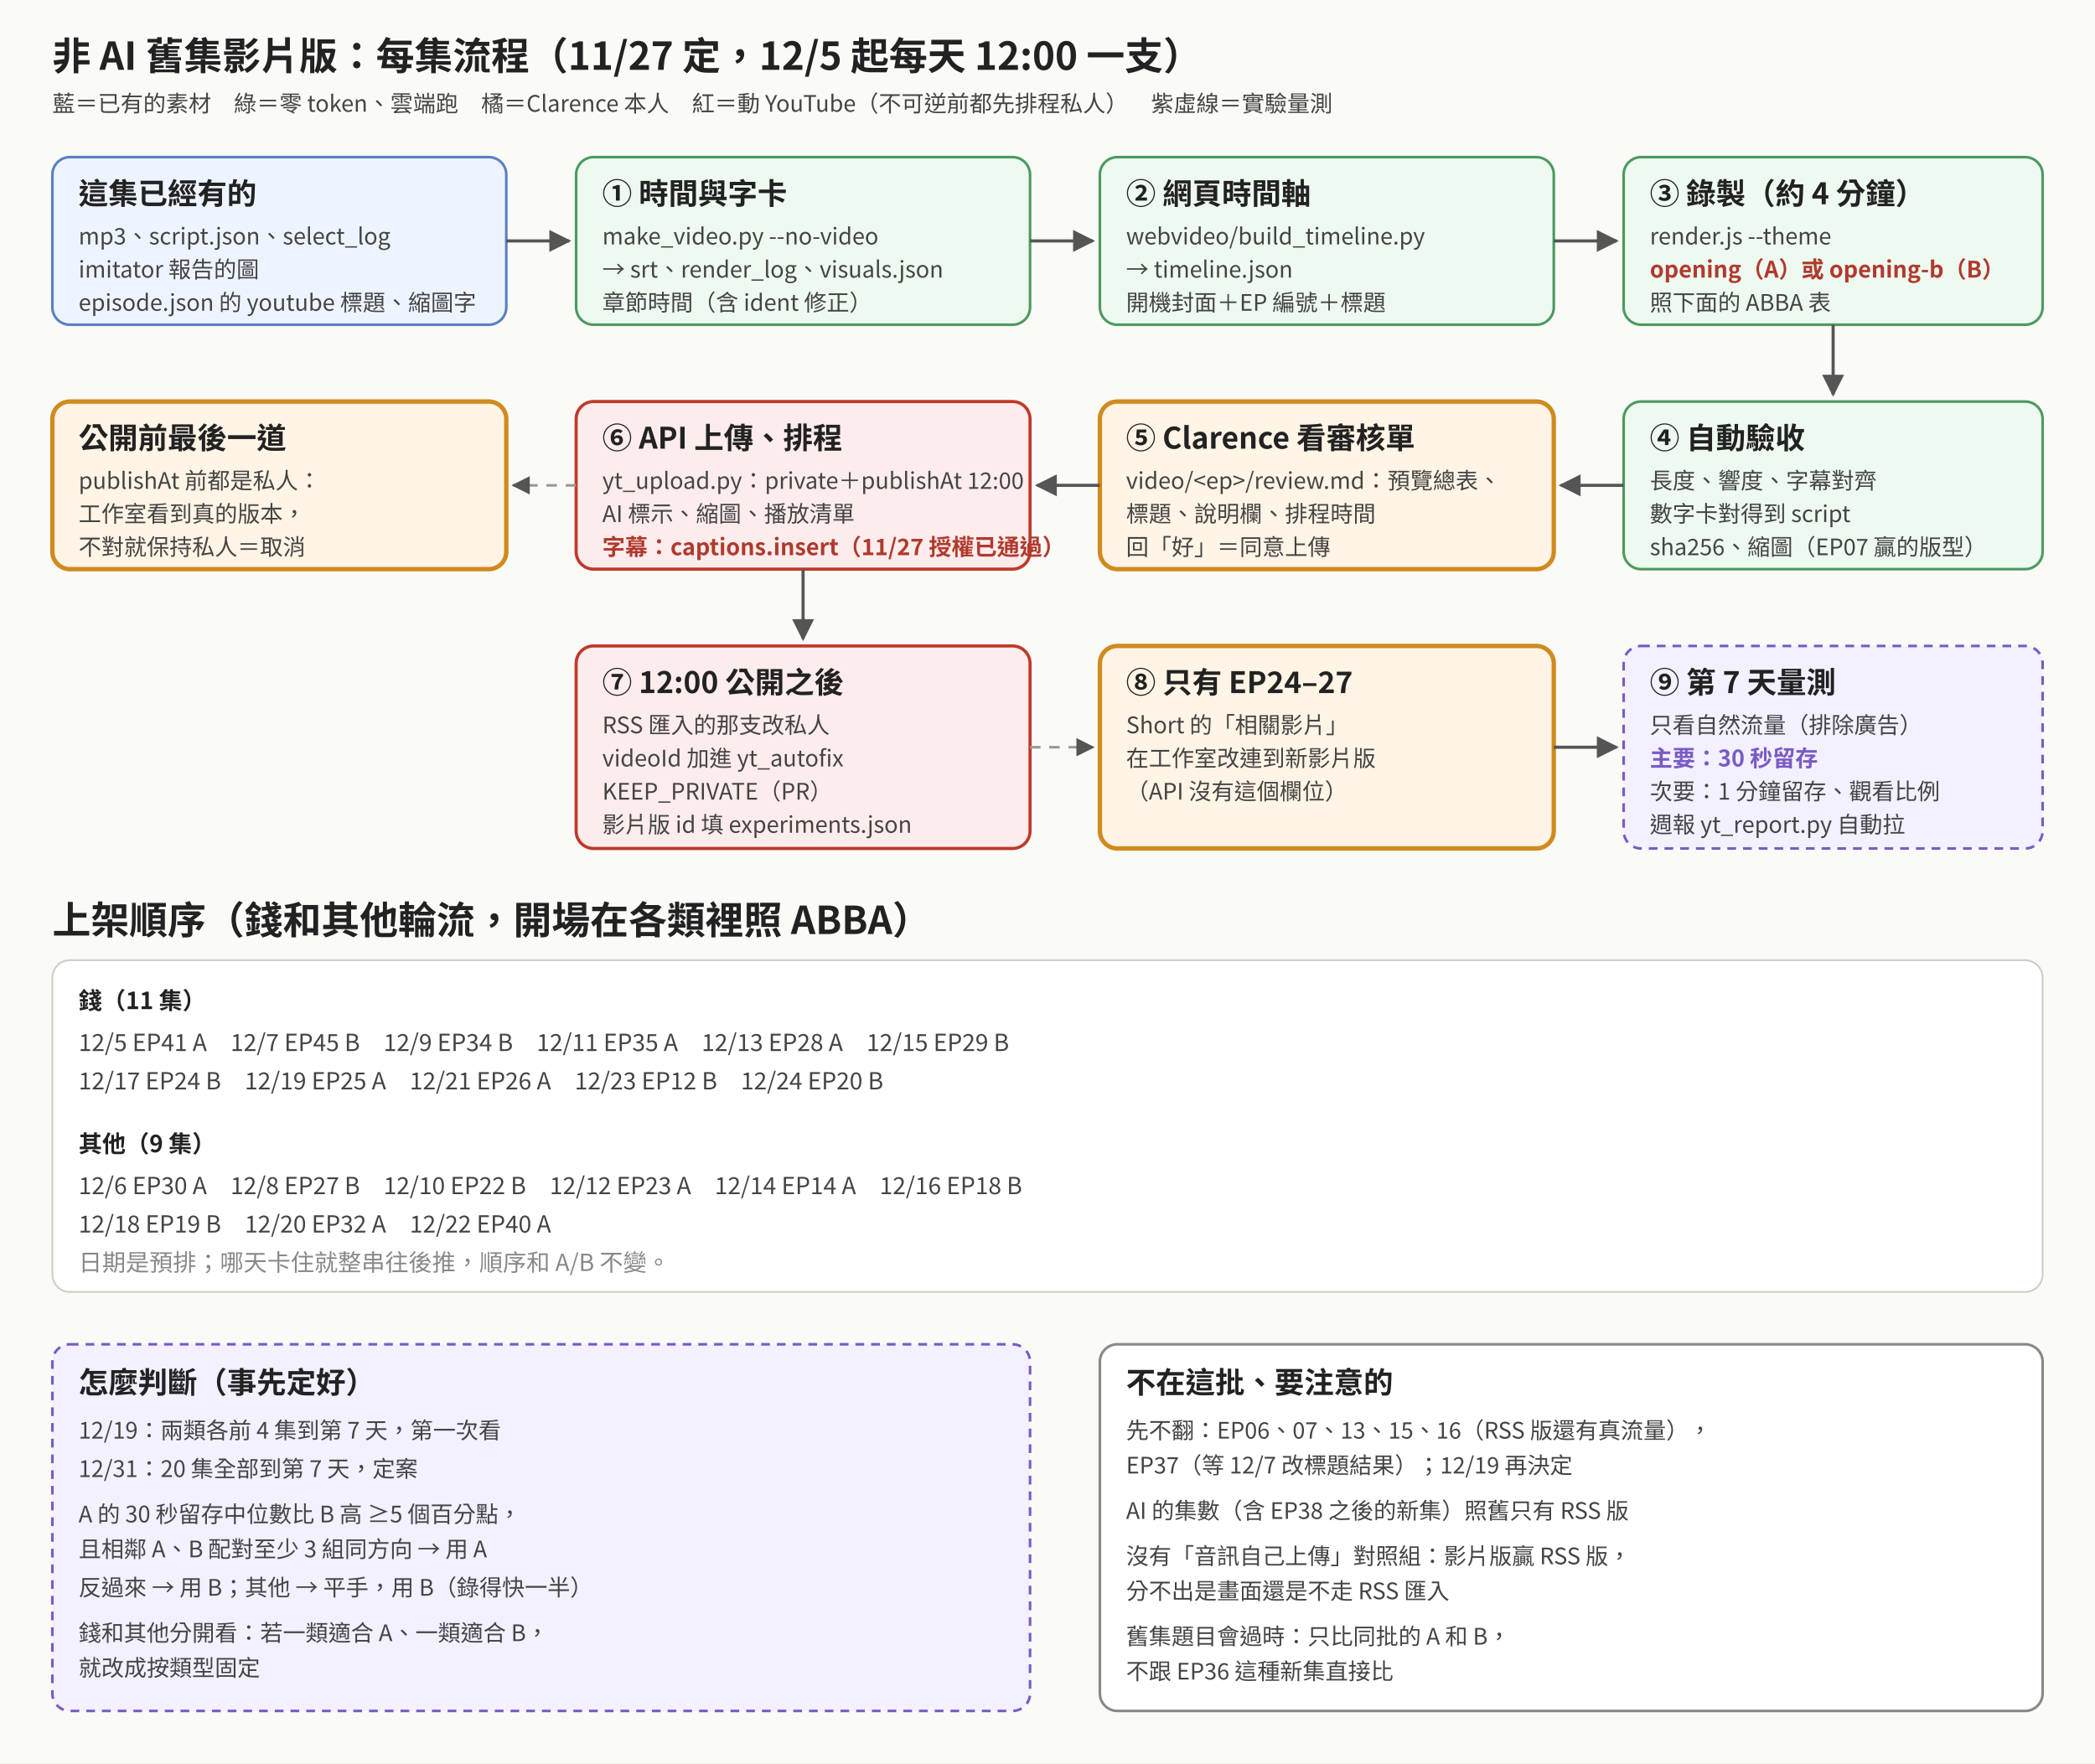
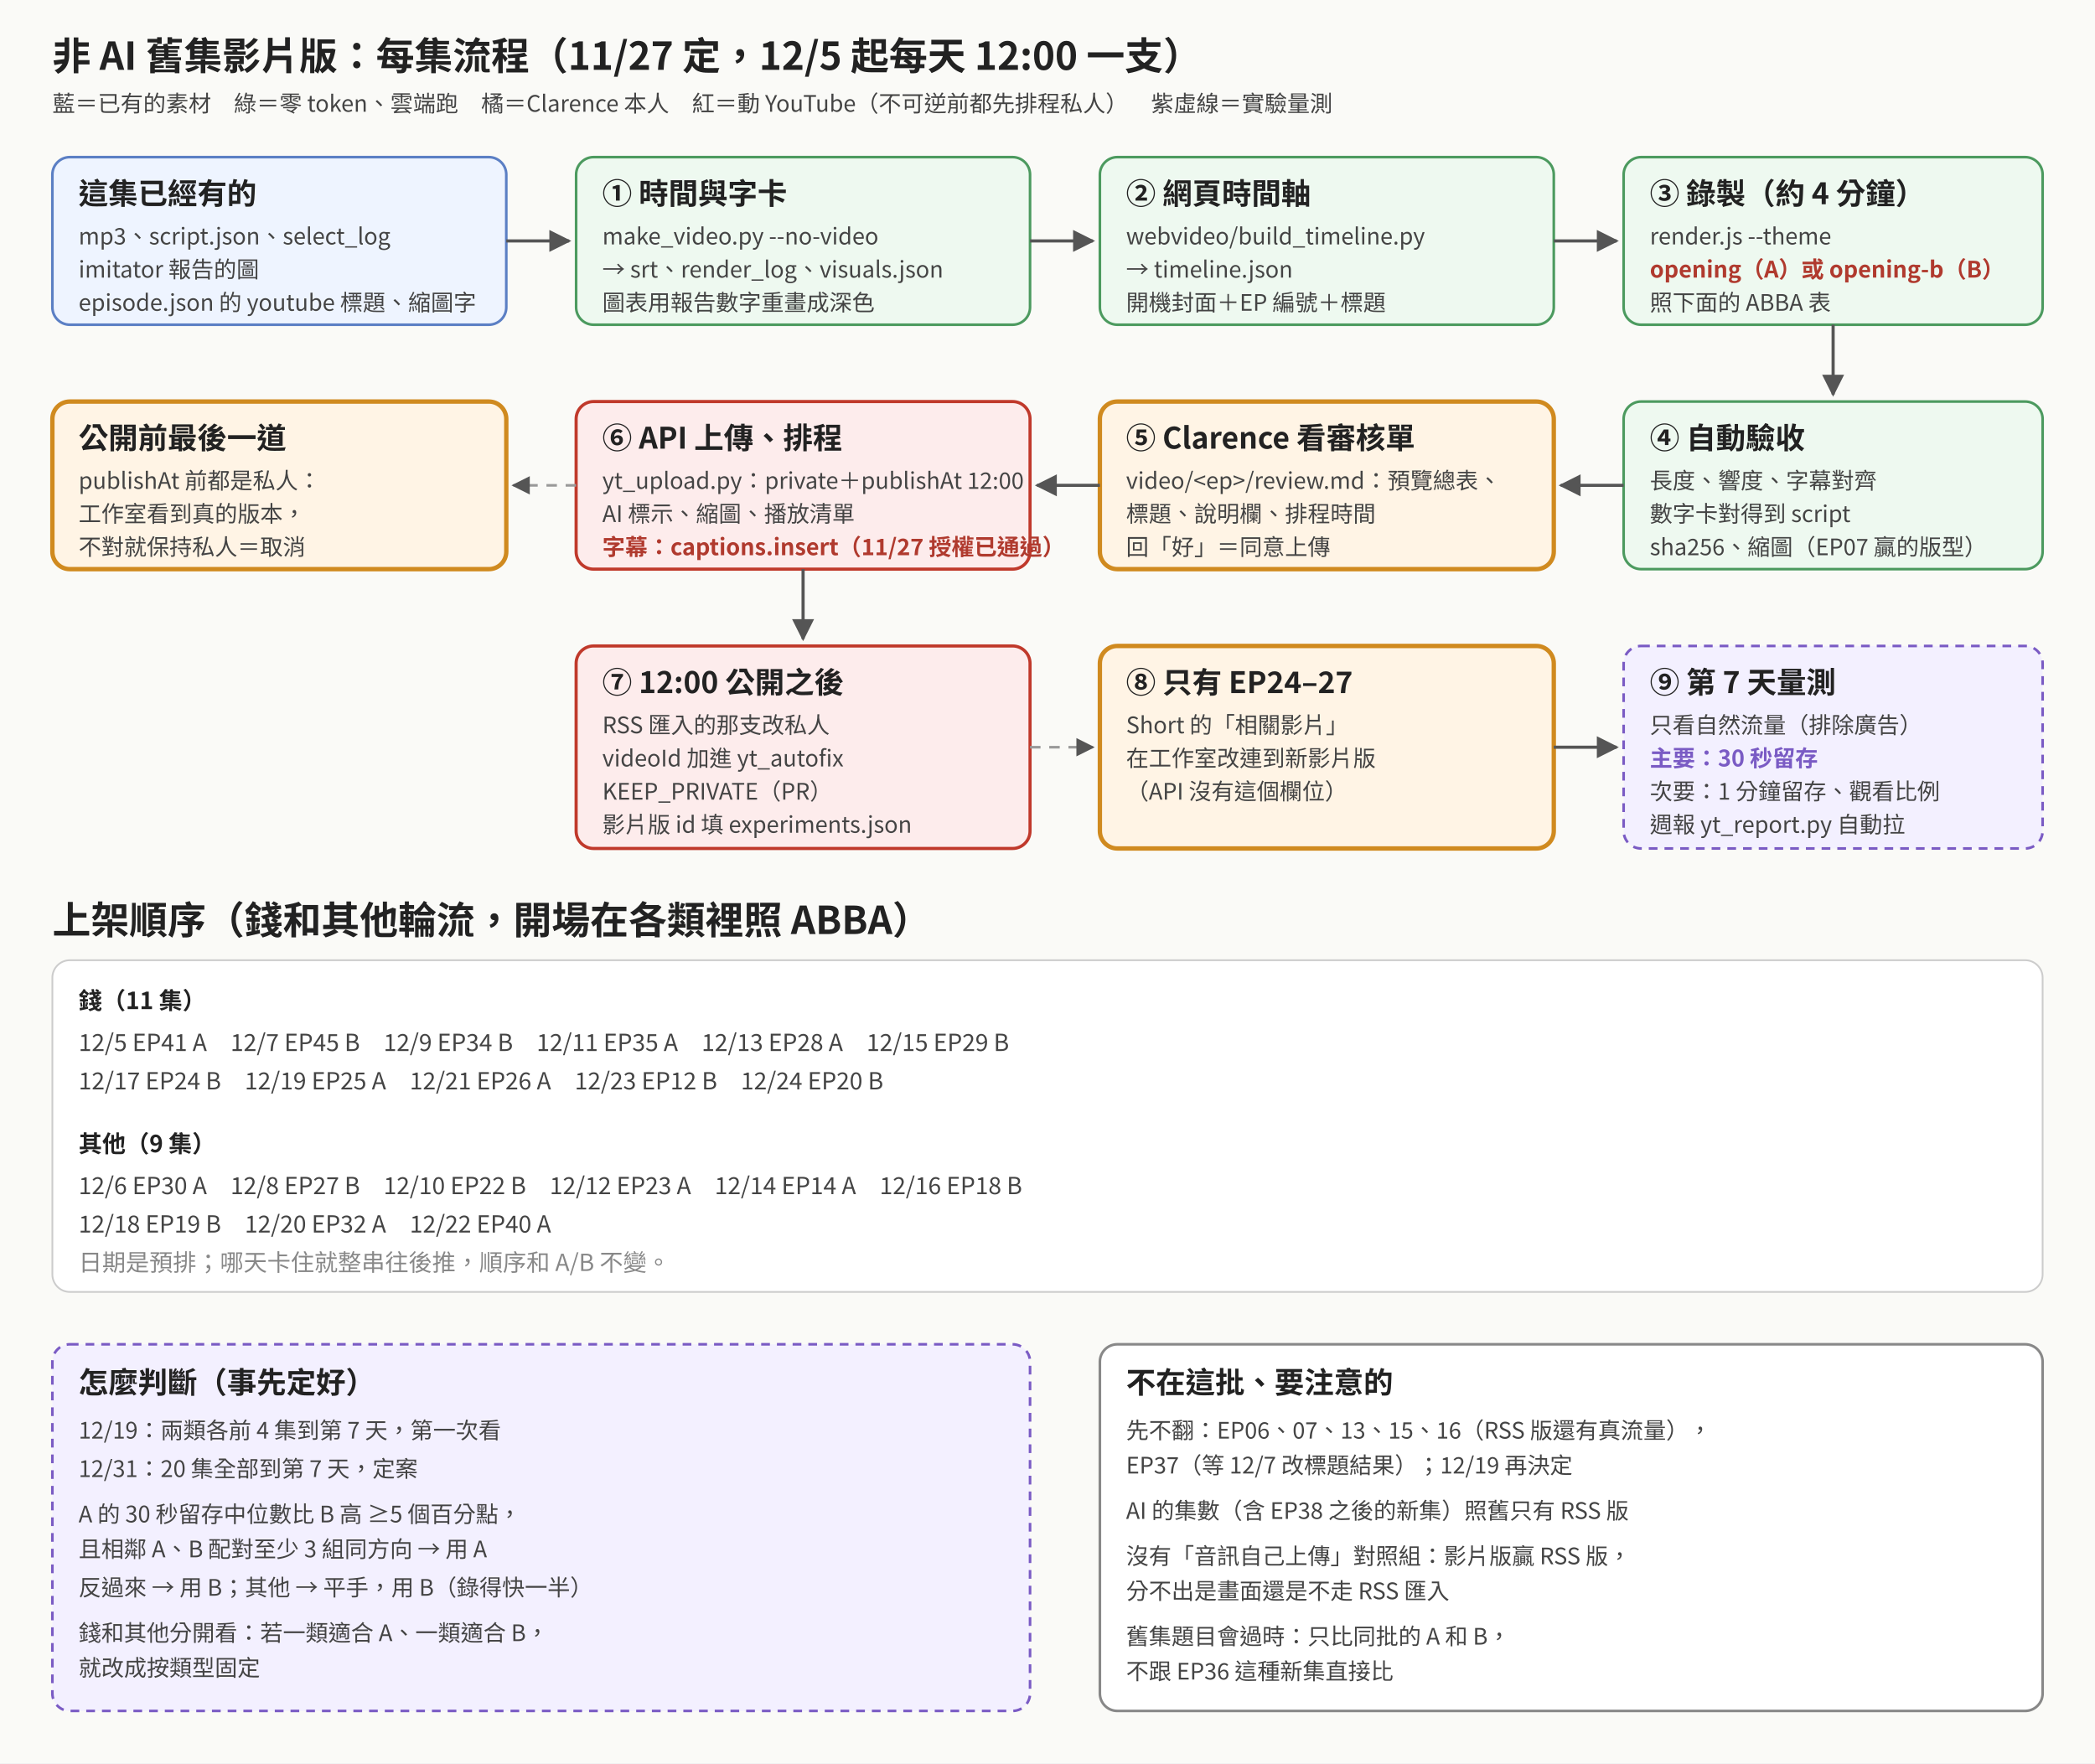
<svg xmlns="http://www.w3.org/2000/svg" width="1200" height="1010" viewBox="0 0 1200 1010" font-family="Noto Sans TC, Noto Sans CJK TC, sans-serif">
  <defs>
    <marker id="a" viewBox="0 0 10 10" refX="9" refY="5" markerWidth="7" markerHeight="7" orient="auto">
      <path d="M0,0 L10,5 L0,10 z" fill="#555" />
    </marker>
    <style>
      .box{fill:#fff;stroke:#888;stroke-width:1.5}
      .src{fill:#eef4ff;stroke:#5b7fc4}
      .free{fill:#eef9f0;stroke:#4c9a5f}
      .me{fill:#fff4e5;stroke:#d08a1f;stroke-width:2.5}
      .yt{fill:#fdecec;stroke:#c0392b;stroke-width:1.8}
      .exp{fill:#f3f0ff;stroke:#7a5bc4;stroke-width:1.5;stroke-dasharray:5 4}
      .t{font-size:17px;font-weight:700;fill:#222}
      .s{font-size:13px;fill:#444}
      .x{font-size:13px;fill:#b03a2e;font-weight:700}
      .p{font-size:13px;fill:#7a5bc4;font-weight:700}
      .ln{stroke:#555;stroke-width:1.8;fill:none;marker-end:url(#a)}
      .dash{stroke:#999;stroke-width:1.5;fill:none;stroke-dasharray:6 5;marker-end:url(#a)}
      .h{font-size:22px;font-weight:700;fill:#222}
    </style>
  </defs>
  <rect width="1200" height="1010" fill="#fafaf7" />
  <text x="30" y="40" class="h">非 AI 舊集影片版：每集流程（11/27 定，12/5 起每天 12:00 一支）</text>
  <text x="30" y="64" class="s">藍＝已有的素材　綠＝零 token、雲端跑　橘＝Clarence 本人　紅＝動 YouTube（不可逆前都先排程私人）　紫虛線＝實驗量測</text>
  <rect x="30" y="90" width="260" height="96" rx="10" class="box src" />
  <text x="45" y="117" class="t">這集已經有的</text>
  <text x="45" y="140" class="s">mp3、script.json、select_log</text>
  <text x="45" y="159" class="s">imitator 報告的圖</text>
  <text x="45" y="178" class="s">episode.json 的 youtube 標題、縮圖字</text>
  <rect x="330" y="90" width="260" height="96" rx="10" class="box free" />
  <text x="345" y="117" class="t">① 時間與字卡</text>
  <text x="345" y="140" class="s">make_video.py --no-video</text>
  <text x="345" y="159" class="s">→ srt、render_log、visuals.json</text>
-   <text x="345" y="178" class="s">章節時間（含 ident 修正）</text>
+   <text x="345" y="178" class="s">圖表用報告數字重畫成深色</text>
  <rect x="630" y="90" width="260" height="96" rx="10" class="box free" />
  <text x="645" y="117" class="t">② 網頁時間軸</text>
  <text x="645" y="140" class="s">webvideo/build_timeline.py</text>
  <text x="645" y="159" class="s">→ timeline.json</text>
  <text x="645" y="178" class="s">開機封面＋EP 編號＋標題</text>
  <rect x="930" y="90" width="240" height="96" rx="10" class="box free" />
  <text x="945" y="117" class="t">③ 錄製（約 4 分鐘）</text>
  <text x="945" y="140" class="s">render.js --theme</text>
  <text x="945" y="159" class="x">opening（A）或 opening-b（B）</text>
  <text x="945" y="178" class="s">照下面的 ABBA 表</text>
  <path d="M290,138 L326,138" class="ln" />
  <path d="M590,138 L626,138" class="ln" />
  <path d="M890,138 L926,138" class="ln" />
  <rect x="930" y="230" width="240" height="96" rx="10" class="box free" />
  <text x="945" y="257" class="t">④ 自動驗收</text>
  <text x="945" y="280" class="s">長度、響度、字幕對齊</text>
  <text x="945" y="299" class="s">數字卡對得到 script</text>
  <text x="945" y="318" class="s">sha256、縮圖（EP07 贏的版型）</text>
  <path d="M1050,186 L1050,226" class="ln" />
  <rect x="630" y="230" width="260" height="96" rx="10" class="box me" />
  <text x="645" y="257" class="t">⑤ Clarence 看審核單</text>
  <text x="645" y="280" class="s">video/&lt;ep&gt;/review.md：預覽總表、</text>
  <text x="645" y="299" class="s">標題、說明欄、排程時間</text>
  <text x="645" y="318" class="s">回「好」＝同意上傳</text>
  <path d="M930,278 L894,278" class="ln" />
  <rect x="330" y="230" width="260" height="96" rx="10" class="box yt" />
  <text x="345" y="257" class="t">⑥ API 上傳、排程</text>
  <text x="345" y="280" class="s">yt_upload.py：private＋publishAt 12:00</text>
  <text x="345" y="299" class="s">AI 標示、縮圖、播放清單</text>
  <text x="345" y="318" class="x">字幕：captions.insert（11/27 授權已通過）</text>
  <path d="M630,278 L594,278" class="ln" />
  <rect x="30" y="230" width="260" height="96" rx="10" class="box me" />
  <text x="45" y="257" class="t">公開前最後一道</text>
  <text x="45" y="280" class="s">publishAt 前都是私人：</text>
  <text x="45" y="299" class="s">工作室看到真的版本，</text>
  <text x="45" y="318" class="s">不對就保持私人＝取消</text>
  <path d="M330,278 L294,278" class="dash" />
  <rect x="330" y="370" width="260" height="116" rx="10" class="box yt" />
  <text x="345" y="397" class="t">⑦ 12:00 公開之後</text>
  <text x="345" y="420" class="s">RSS 匯入的那支改私人</text>
  <text x="345" y="439" class="s">videoId 加進 yt_autofix</text>
  <text x="345" y="458" class="s">KEEP_PRIVATE（PR）</text>
  <text x="345" y="477" class="s">影片版 id 填 experiments.json</text>
  <path d="M460,326 L460,366" class="ln" />
  <rect x="630" y="370" width="260" height="116" rx="10" class="box me" />
  <text x="645" y="397" class="t">⑧ 只有 EP24–27</text>
  <text x="645" y="420" class="s">Short 的「相關影片」</text>
  <text x="645" y="439" class="s">在工作室改連到新影片版</text>
  <text x="645" y="458" class="s">（API 沒有這個欄位）</text>
  <path d="M590,428 L626,428" class="dash" />
  <rect x="930" y="370" width="240" height="116" rx="10" class="box exp" />
  <text x="945" y="397" class="t">⑨ 第 7 天量測</text>
  <text x="945" y="420" class="s">只看自然流量（排除廣告）</text>
  <text x="945" y="439" class="p">主要：30 秒留存</text>
  <text x="945" y="458" class="s">次要：1 分鐘留存、觀看比例</text>
  <text x="945" y="477" class="s">週報 yt_report.py 自動拉</text>
  <path d="M890,428 L926,428" class="ln" />
  <text x="30" y="535" class="h">上架順序（錢和其他輪流，開場在各類裡照 ABBA）</text>
  <g font-size="13.5">
    <rect x="30" y="550" width="1140" height="190" rx="10" fill="#fff" stroke="#ccc" />
    <text x="45" y="578" font-weight="700" fill="#222">錢（11 集）</text>
    <text x="45" y="602" fill="#444">12/5 EP41 A　12/7 EP45 B　12/9 EP34 B　12/11 EP35 A　12/13 EP28 A　12/15 EP29 B</text>
    <text x="45" y="624" fill="#444">12/17 EP24 B　12/19 EP25 A　12/21 EP26 A　12/23 EP12 B　12/24 EP20 B</text>
    <text x="45" y="660" font-weight="700" fill="#222">其他（9 集）</text>
    <text x="45" y="684" fill="#444">12/6 EP30 A　12/8 EP27 B　12/10 EP22 B　12/12 EP23 A　12/14 EP14 A　12/16 EP18 B</text>
    <text x="45" y="706" fill="#444">12/18 EP19 B　12/20 EP32 A　12/22 EP40 A</text>
    <text x="45" y="728" fill="#888">日期是預排；哪天卡住就整串往後推，順序和 A/B 不變。</text>
  </g>
  <rect x="30" y="770" width="560" height="210" rx="10" class="box exp" />
  <text x="45" y="798" class="t">怎麼判斷（事先定好）</text>
  <text x="45" y="824" class="s">12/19：兩類各前 4 集到第 7 天，第一次看</text>
  <text x="45" y="846" class="s">12/31：20 集全部到第 7 天，定案</text>
  <text x="45" y="872" class="s">A 的 30 秒留存中位數比 B 高 ≥5 個百分點，</text>
  <text x="45" y="892" class="s">且相鄰 A、B 配對至少 3 組同方向 → 用 A</text>
  <text x="45" y="914" class="s">反過來 → 用 B；其他 → 平手，用 B（錄得快一半）</text>
  <text x="45" y="940" class="s">錢和其他分開看：若一類適合 A、一類適合 B，</text>
  <text x="45" y="960" class="s">就改成按類型固定</text>
  <rect x="630" y="770" width="540" height="210" rx="10" class="box" />
  <text x="645" y="798" class="t">不在這批、要注意的</text>
  <text x="645" y="824" class="s">先不翻：EP06、07、13、15、16（RSS 版還有真流量），</text>
  <text x="645" y="844" class="s">EP37（等 12/7 改標題結果）；12/19 再決定</text>
  <text x="645" y="870" class="s">AI 的集數（含 EP38 之後的新集）照舊只有 RSS 版</text>
  <text x="645" y="896" class="s">沒有「音訊自己上傳」對照組：影片版贏 RSS 版，</text>
  <text x="645" y="916" class="s">分不出是畫面還是不走 RSS 匯入</text>
  <text x="645" y="942" class="s">舊集題目會過時：只比同批的 A 和 B，</text>
  <text x="645" y="962" class="s">不跟 EP36 這種新集直接比</text>
</svg>
